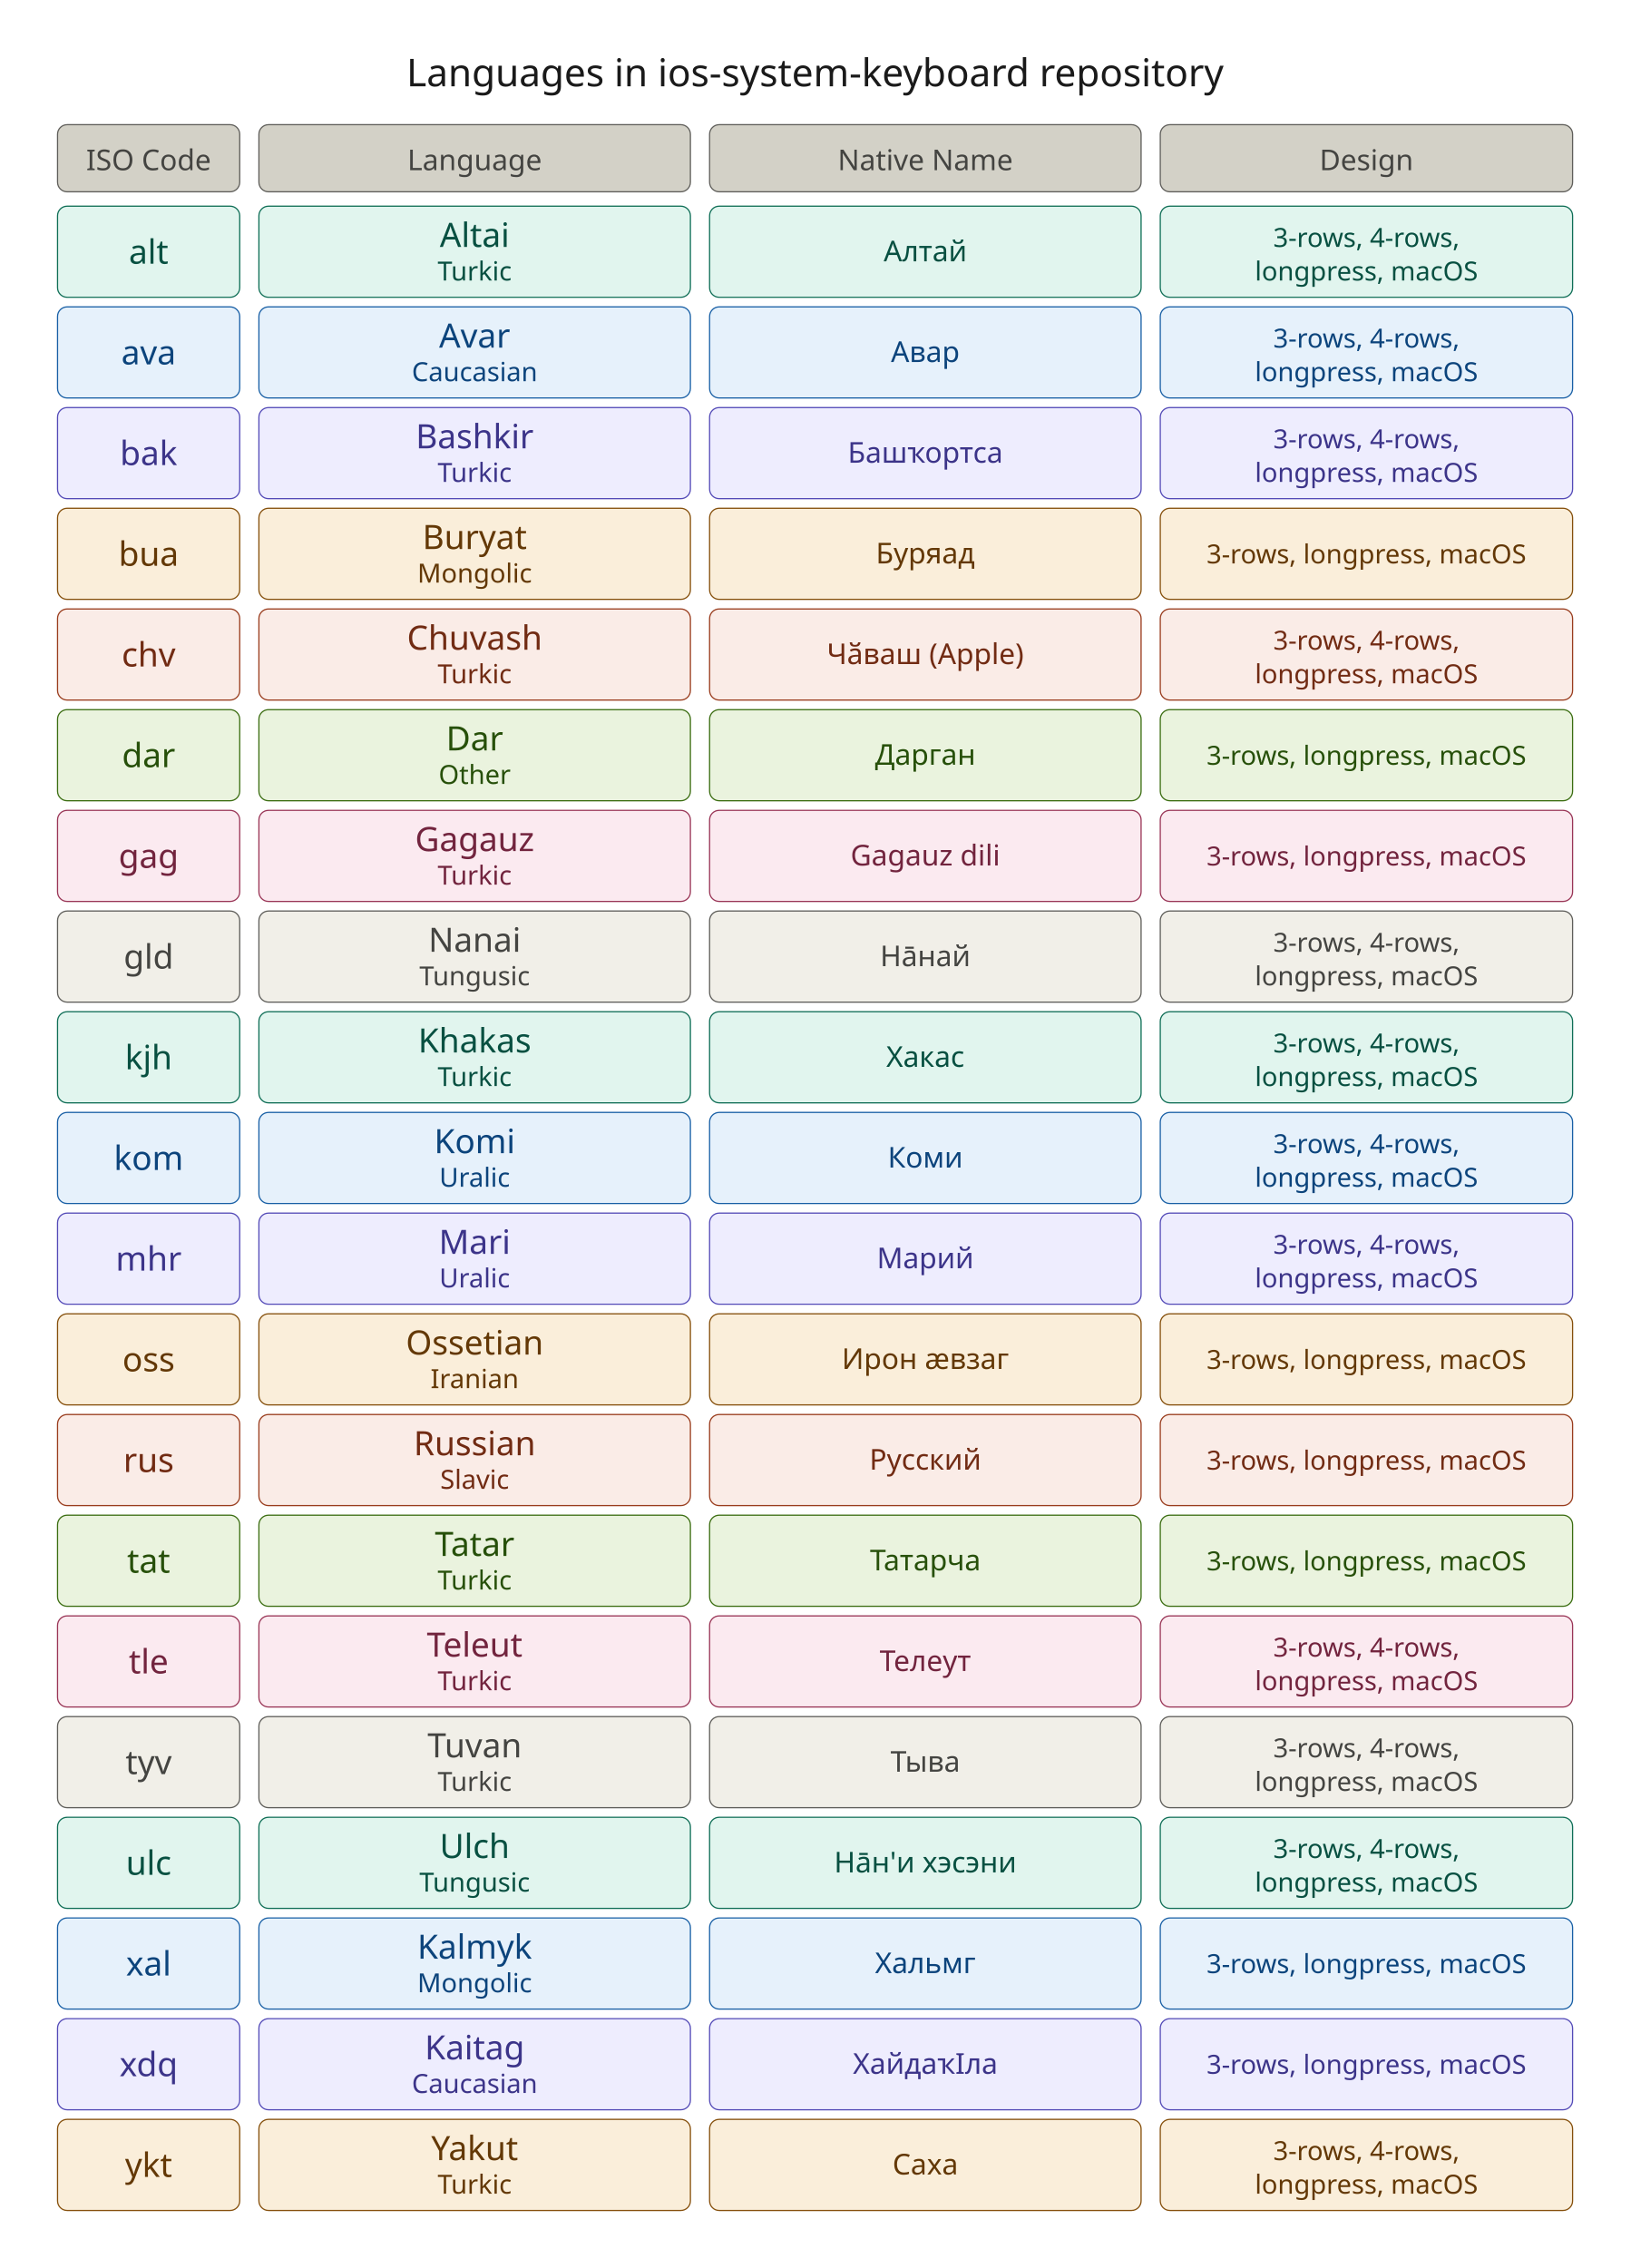
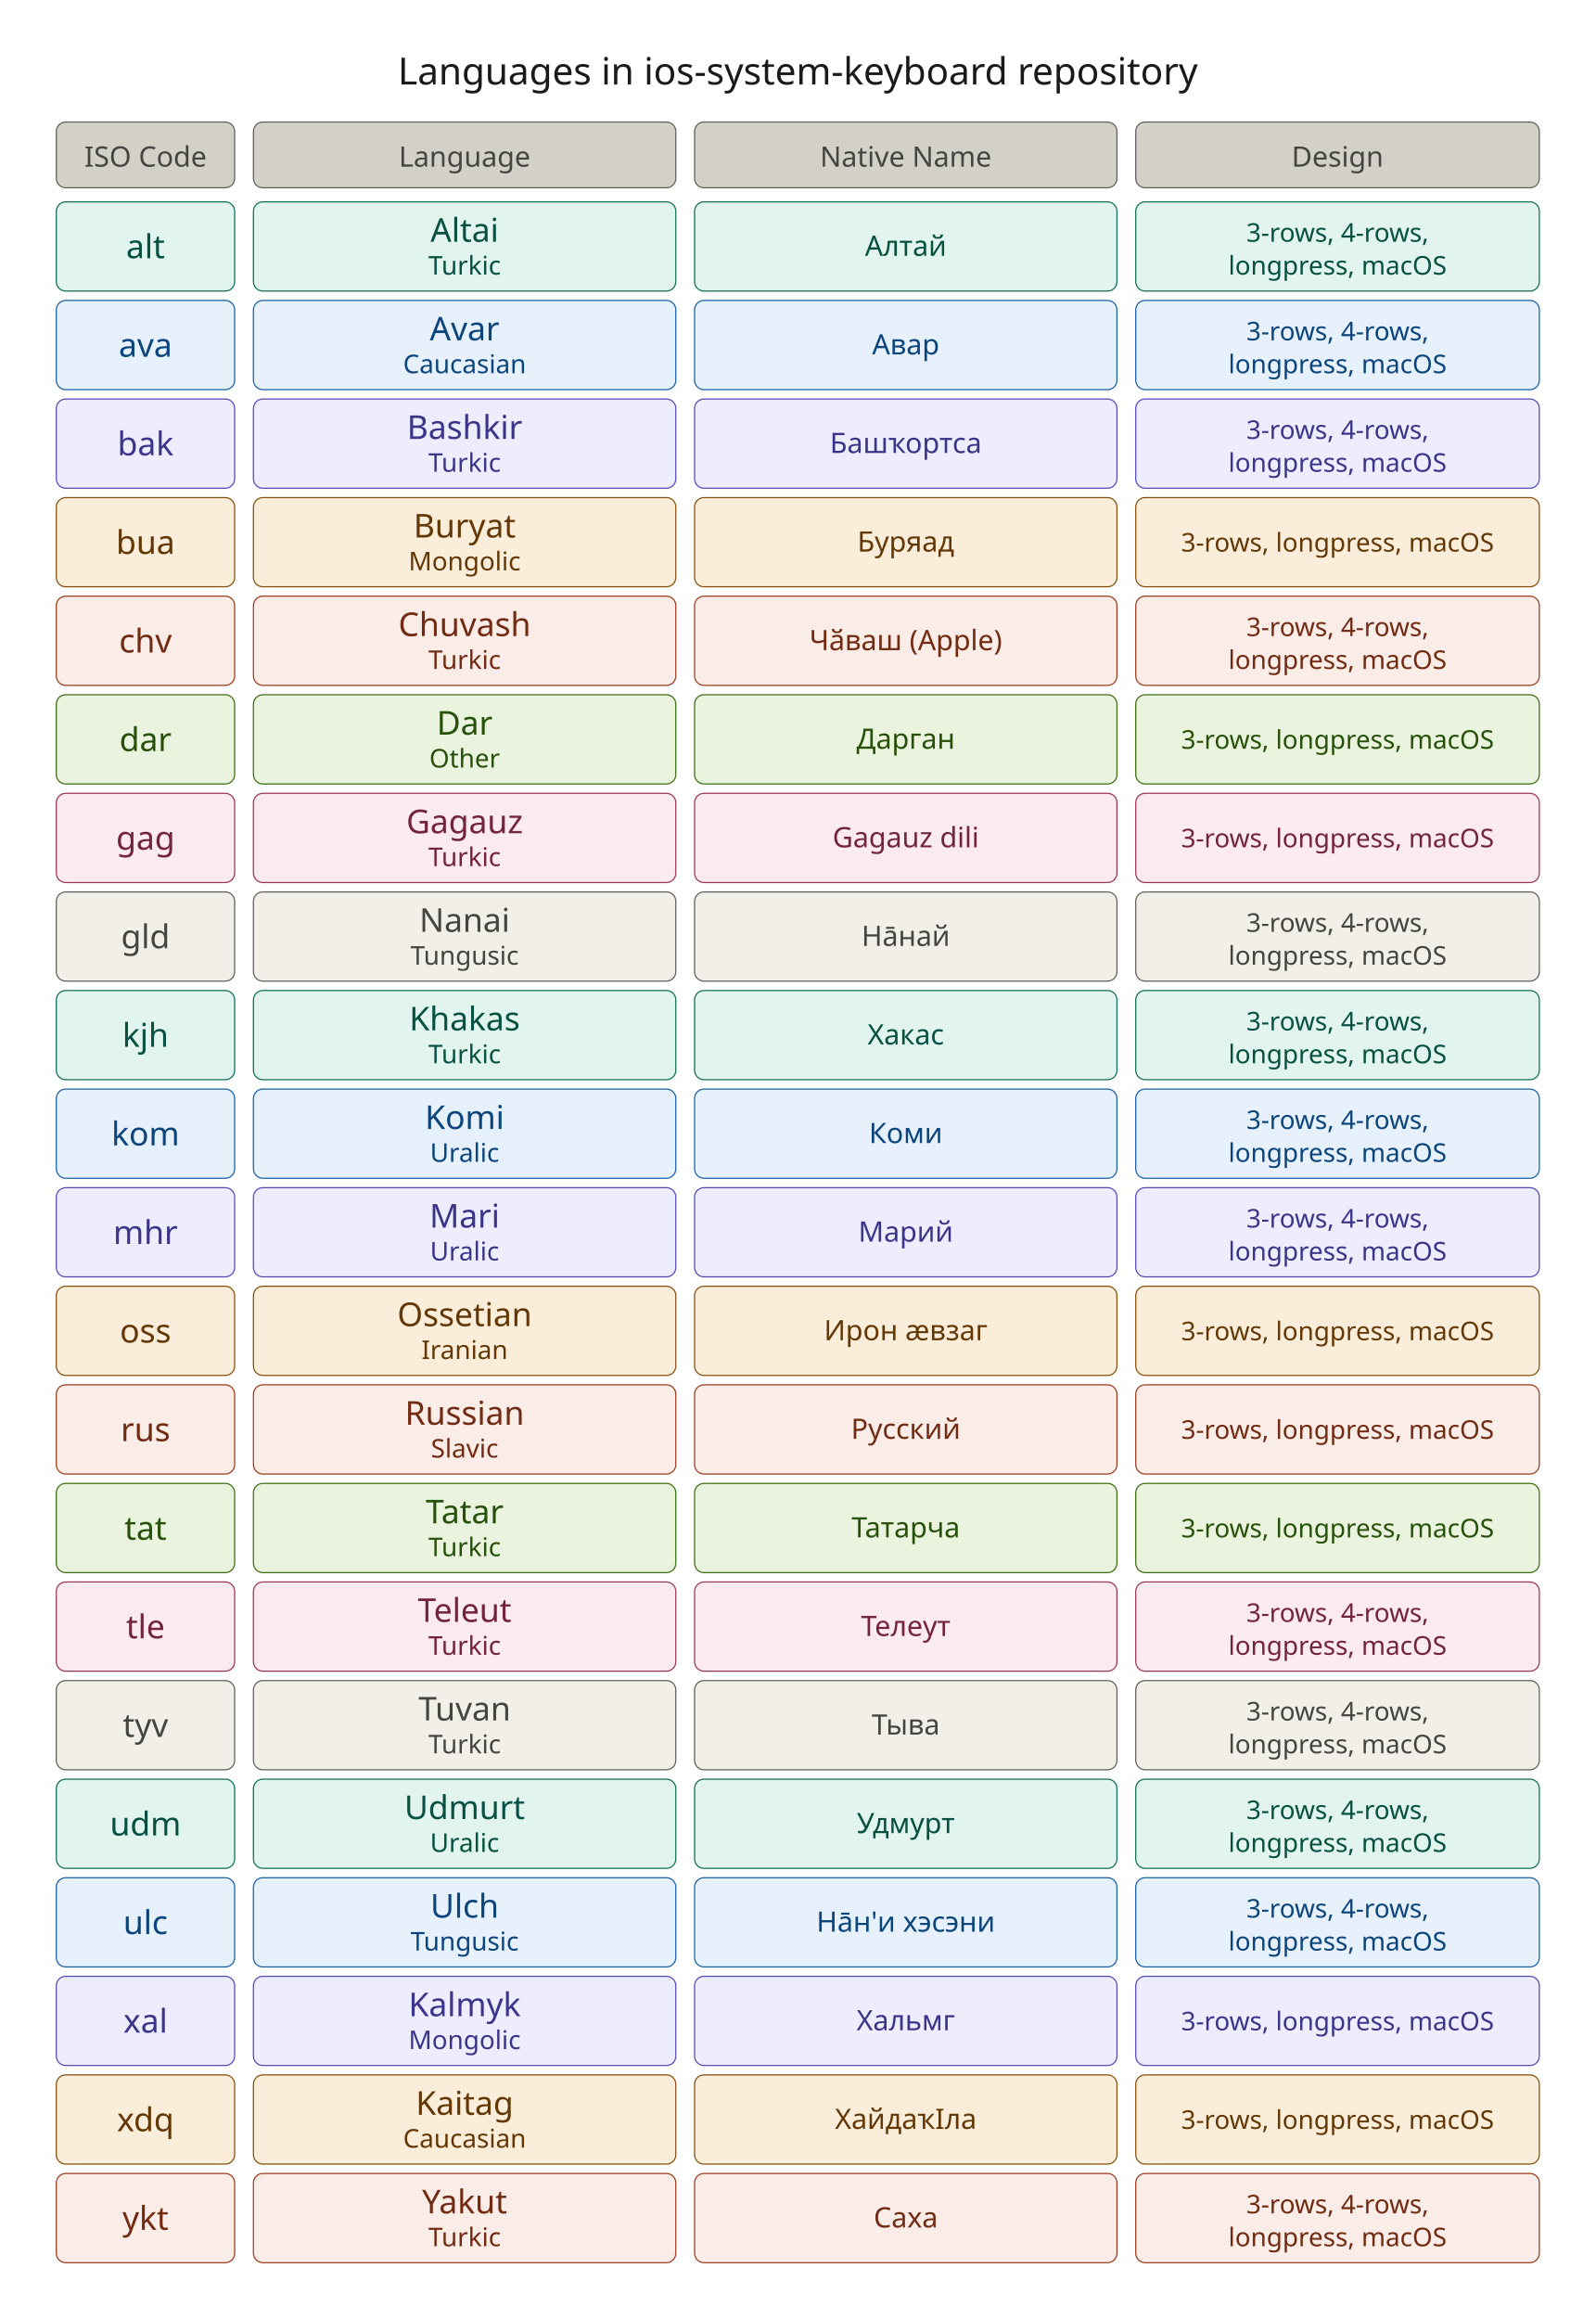
- <svg xmlns="http://www.w3.org/2000/svg" width="100%" viewBox="0 0 680 946" font-family="sans-serif">
+ <svg xmlns="http://www.w3.org/2000/svg" width="100%" viewBox="0 0 680 988" font-family="sans-serif">
  <text font-size="16" font-weight="500" fill="#1a1a1a" x="340" y="36" text-anchor="middle">Languages in ios-system-keyboard repository</text>
  <rect x="24" y="52" width="76" height="28" rx="4" fill="#D3D1C7" stroke="#5F5E5A" stroke-width="0.5" />
  <text font-size="12" fill="#444441" x="62" y="71" text-anchor="middle">ISO Code</text>
  <rect x="108" y="52" width="180" height="28" rx="4" fill="#D3D1C7" stroke="#5F5E5A" stroke-width="0.5" />
  <text font-size="12" fill="#444441" x="198" y="71" text-anchor="middle">Language</text>
  <rect x="296" y="52" width="180" height="28" rx="4" fill="#D3D1C7" stroke="#5F5E5A" stroke-width="0.5" />
  <text font-size="12" fill="#444441" x="386" y="71" text-anchor="middle">Native Name</text>
  <rect x="484" y="52" width="172" height="28" rx="4" fill="#D3D1C7" stroke="#5F5E5A" stroke-width="0.5" />
  <text font-size="12" fill="#444441" x="570" y="71" text-anchor="middle">Design</text>
  <rect x="24" y="86" width="76" height="38" rx="4" fill="#E1F5EE" stroke="#0F6E56" stroke-width="0.5" />
  <text font-size="14" font-weight="500" fill="#085041" x="62" y="110" text-anchor="middle">alt</text>
  <rect x="108" y="86" width="180" height="38" rx="4" fill="#E1F5EE" stroke="#0F6E56" stroke-width="0.5" />
  <text font-size="14" font-weight="500" fill="#085041" x="198" y="103" text-anchor="middle">Altai</text>
  <text font-size="11" fill="#085041" x="198" y="117" text-anchor="middle">Turkic</text>
  <rect x="296" y="86" width="180" height="38" rx="4" fill="#E1F5EE" stroke="#0F6E56" stroke-width="0.5" />
  <text font-size="12" fill="#085041" x="386" y="109" text-anchor="middle">Алтай</text>
  <rect x="484" y="86" width="172" height="38" rx="4" fill="#E1F5EE" stroke="#0F6E56" stroke-width="0.5" />
  <text font-size="11" fill="#085041" x="570" y="103" text-anchor="middle">3-rows, 4-rows,</text>
  <text font-size="11" fill="#085041" x="570" y="117" text-anchor="middle">longpress, macOS</text>
  <rect x="24" y="128" width="76" height="38" rx="4" fill="#E6F1FB" stroke="#185FA5" stroke-width="0.5" />
  <text font-size="14" font-weight="500" fill="#0C447C" x="62" y="152" text-anchor="middle">ava</text>
  <rect x="108" y="128" width="180" height="38" rx="4" fill="#E6F1FB" stroke="#185FA5" stroke-width="0.5" />
  <text font-size="14" font-weight="500" fill="#0C447C" x="198" y="145" text-anchor="middle">Avar</text>
  <text font-size="11" fill="#0C447C" x="198" y="159" text-anchor="middle">Caucasian</text>
  <rect x="296" y="128" width="180" height="38" rx="4" fill="#E6F1FB" stroke="#185FA5" stroke-width="0.5" />
  <text font-size="12" fill="#0C447C" x="386" y="151" text-anchor="middle">Авар</text>
  <rect x="484" y="128" width="172" height="38" rx="4" fill="#E6F1FB" stroke="#185FA5" stroke-width="0.5" />
  <text font-size="11" fill="#0C447C" x="570" y="145" text-anchor="middle">3-rows, 4-rows,</text>
  <text font-size="11" fill="#0C447C" x="570" y="159" text-anchor="middle">longpress, macOS</text>
  <rect x="24" y="170" width="76" height="38" rx="4" fill="#EEEDFE" stroke="#534AB7" stroke-width="0.5" />
  <text font-size="14" font-weight="500" fill="#3C3489" x="62" y="194" text-anchor="middle">bak</text>
  <rect x="108" y="170" width="180" height="38" rx="4" fill="#EEEDFE" stroke="#534AB7" stroke-width="0.5" />
  <text font-size="14" font-weight="500" fill="#3C3489" x="198" y="187" text-anchor="middle">Bashkir</text>
  <text font-size="11" fill="#3C3489" x="198" y="201" text-anchor="middle">Turkic</text>
  <rect x="296" y="170" width="180" height="38" rx="4" fill="#EEEDFE" stroke="#534AB7" stroke-width="0.5" />
  <text font-size="12" fill="#3C3489" x="386" y="193" text-anchor="middle">Башҡортса</text>
  <rect x="484" y="170" width="172" height="38" rx="4" fill="#EEEDFE" stroke="#534AB7" stroke-width="0.5" />
  <text font-size="11" fill="#3C3489" x="570" y="187" text-anchor="middle">3-rows, 4-rows,</text>
  <text font-size="11" fill="#3C3489" x="570" y="201" text-anchor="middle">longpress, macOS</text>
  <rect x="24" y="212" width="76" height="38" rx="4" fill="#FAEEDA" stroke="#854F0B" stroke-width="0.5" />
  <text font-size="14" font-weight="500" fill="#633806" x="62" y="236" text-anchor="middle">bua</text>
  <rect x="108" y="212" width="180" height="38" rx="4" fill="#FAEEDA" stroke="#854F0B" stroke-width="0.5" />
  <text font-size="14" font-weight="500" fill="#633806" x="198" y="229" text-anchor="middle">Buryat</text>
  <text font-size="11" fill="#633806" x="198" y="243" text-anchor="middle">Mongolic</text>
  <rect x="296" y="212" width="180" height="38" rx="4" fill="#FAEEDA" stroke="#854F0B" stroke-width="0.5" />
  <text font-size="12" fill="#633806" x="386" y="235" text-anchor="middle">Буряад</text>
  <rect x="484" y="212" width="172" height="38" rx="4" fill="#FAEEDA" stroke="#854F0B" stroke-width="0.5" />
  <text font-size="11" fill="#633806" x="570" y="235" text-anchor="middle">3-rows, longpress, macOS</text>
  <rect x="24" y="254" width="76" height="38" rx="4" fill="#FAECE7" stroke="#993C1D" stroke-width="0.5" />
  <text font-size="14" font-weight="500" fill="#712B13" x="62" y="278" text-anchor="middle">chv</text>
  <rect x="108" y="254" width="180" height="38" rx="4" fill="#FAECE7" stroke="#993C1D" stroke-width="0.5" />
  <text font-size="14" font-weight="500" fill="#712B13" x="198" y="271" text-anchor="middle">Chuvash</text>
  <text font-size="11" fill="#712B13" x="198" y="285" text-anchor="middle">Turkic</text>
  <rect x="296" y="254" width="180" height="38" rx="4" fill="#FAECE7" stroke="#993C1D" stroke-width="0.5" />
  <text font-size="12" fill="#712B13" x="386" y="277" text-anchor="middle">Чӑваш (Apple)</text>
  <rect x="484" y="254" width="172" height="38" rx="4" fill="#FAECE7" stroke="#993C1D" stroke-width="0.5" />
  <text font-size="11" fill="#712B13" x="570" y="271" text-anchor="middle">3-rows, 4-rows,</text>
  <text font-size="11" fill="#712B13" x="570" y="285" text-anchor="middle">longpress, macOS</text>
  <rect x="24" y="296" width="76" height="38" rx="4" fill="#EAF3DE" stroke="#3B6D11" stroke-width="0.5" />
  <text font-size="14" font-weight="500" fill="#27500A" x="62" y="320" text-anchor="middle">dar</text>
  <rect x="108" y="296" width="180" height="38" rx="4" fill="#EAF3DE" stroke="#3B6D11" stroke-width="0.5" />
  <text font-size="14" font-weight="500" fill="#27500A" x="198" y="313" text-anchor="middle">Dar</text>
  <text font-size="11" fill="#27500A" x="198" y="327" text-anchor="middle">Other</text>
  <rect x="296" y="296" width="180" height="38" rx="4" fill="#EAF3DE" stroke="#3B6D11" stroke-width="0.5" />
  <text font-size="12" fill="#27500A" x="386" y="319" text-anchor="middle">Дарган</text>
  <rect x="484" y="296" width="172" height="38" rx="4" fill="#EAF3DE" stroke="#3B6D11" stroke-width="0.5" />
  <text font-size="11" fill="#27500A" x="570" y="319" text-anchor="middle">3-rows, longpress, macOS</text>
  <rect x="24" y="338" width="76" height="38" rx="4" fill="#FBEAF0" stroke="#993556" stroke-width="0.5" />
  <text font-size="14" font-weight="500" fill="#72243E" x="62" y="362" text-anchor="middle">gag</text>
  <rect x="108" y="338" width="180" height="38" rx="4" fill="#FBEAF0" stroke="#993556" stroke-width="0.5" />
  <text font-size="14" font-weight="500" fill="#72243E" x="198" y="355" text-anchor="middle">Gagauz</text>
  <text font-size="11" fill="#72243E" x="198" y="369" text-anchor="middle">Turkic</text>
  <rect x="296" y="338" width="180" height="38" rx="4" fill="#FBEAF0" stroke="#993556" stroke-width="0.5" />
  <text font-size="12" fill="#72243E" x="386" y="361" text-anchor="middle">Gagauz dili</text>
  <rect x="484" y="338" width="172" height="38" rx="4" fill="#FBEAF0" stroke="#993556" stroke-width="0.5" />
  <text font-size="11" fill="#72243E" x="570" y="361" text-anchor="middle">3-rows, longpress, macOS</text>
  <rect x="24" y="380" width="76" height="38" rx="4" fill="#F1EFE8" stroke="#5F5E5A" stroke-width="0.5" />
  <text font-size="14" font-weight="500" fill="#444441" x="62" y="404" text-anchor="middle">gld</text>
  <rect x="108" y="380" width="180" height="38" rx="4" fill="#F1EFE8" stroke="#5F5E5A" stroke-width="0.5" />
  <text font-size="14" font-weight="500" fill="#444441" x="198" y="397" text-anchor="middle">Nanai</text>
  <text font-size="11" fill="#444441" x="198" y="411" text-anchor="middle">Tungusic</text>
  <rect x="296" y="380" width="180" height="38" rx="4" fill="#F1EFE8" stroke="#5F5E5A" stroke-width="0.5" />
  <text font-size="12" fill="#444441" x="386" y="403" text-anchor="middle">На̄най</text>
  <rect x="484" y="380" width="172" height="38" rx="4" fill="#F1EFE8" stroke="#5F5E5A" stroke-width="0.5" />
  <text font-size="11" fill="#444441" x="570" y="397" text-anchor="middle">3-rows, 4-rows,</text>
  <text font-size="11" fill="#444441" x="570" y="411" text-anchor="middle">longpress, macOS</text>
  <rect x="24" y="422" width="76" height="38" rx="4" fill="#E1F5EE" stroke="#0F6E56" stroke-width="0.5" />
  <text font-size="14" font-weight="500" fill="#085041" x="62" y="446" text-anchor="middle">kjh</text>
  <rect x="108" y="422" width="180" height="38" rx="4" fill="#E1F5EE" stroke="#0F6E56" stroke-width="0.5" />
  <text font-size="14" font-weight="500" fill="#085041" x="198" y="439" text-anchor="middle">Khakas</text>
  <text font-size="11" fill="#085041" x="198" y="453" text-anchor="middle">Turkic</text>
  <rect x="296" y="422" width="180" height="38" rx="4" fill="#E1F5EE" stroke="#0F6E56" stroke-width="0.5" />
  <text font-size="12" fill="#085041" x="386" y="445" text-anchor="middle">Хакас</text>
  <rect x="484" y="422" width="172" height="38" rx="4" fill="#E1F5EE" stroke="#0F6E56" stroke-width="0.5" />
  <text font-size="11" fill="#085041" x="570" y="439" text-anchor="middle">3-rows, 4-rows,</text>
  <text font-size="11" fill="#085041" x="570" y="453" text-anchor="middle">longpress, macOS</text>
  <rect x="24" y="464" width="76" height="38" rx="4" fill="#E6F1FB" stroke="#185FA5" stroke-width="0.5" />
  <text font-size="14" font-weight="500" fill="#0C447C" x="62" y="488" text-anchor="middle">kom</text>
  <rect x="108" y="464" width="180" height="38" rx="4" fill="#E6F1FB" stroke="#185FA5" stroke-width="0.5" />
  <text font-size="14" font-weight="500" fill="#0C447C" x="198" y="481" text-anchor="middle">Komi</text>
  <text font-size="11" fill="#0C447C" x="198" y="495" text-anchor="middle">Uralic</text>
  <rect x="296" y="464" width="180" height="38" rx="4" fill="#E6F1FB" stroke="#185FA5" stroke-width="0.5" />
  <text font-size="12" fill="#0C447C" x="386" y="487" text-anchor="middle">Коми</text>
  <rect x="484" y="464" width="172" height="38" rx="4" fill="#E6F1FB" stroke="#185FA5" stroke-width="0.5" />
  <text font-size="11" fill="#0C447C" x="570" y="481" text-anchor="middle">3-rows, 4-rows,</text>
  <text font-size="11" fill="#0C447C" x="570" y="495" text-anchor="middle">longpress, macOS</text>
  <rect x="24" y="506" width="76" height="38" rx="4" fill="#EEEDFE" stroke="#534AB7" stroke-width="0.5" />
  <text font-size="14" font-weight="500" fill="#3C3489" x="62" y="530" text-anchor="middle">mhr</text>
  <rect x="108" y="506" width="180" height="38" rx="4" fill="#EEEDFE" stroke="#534AB7" stroke-width="0.5" />
  <text font-size="14" font-weight="500" fill="#3C3489" x="198" y="523" text-anchor="middle">Mari</text>
  <text font-size="11" fill="#3C3489" x="198" y="537" text-anchor="middle">Uralic</text>
  <rect x="296" y="506" width="180" height="38" rx="4" fill="#EEEDFE" stroke="#534AB7" stroke-width="0.5" />
  <text font-size="12" fill="#3C3489" x="386" y="529" text-anchor="middle">Марий</text>
  <rect x="484" y="506" width="172" height="38" rx="4" fill="#EEEDFE" stroke="#534AB7" stroke-width="0.5" />
  <text font-size="11" fill="#3C3489" x="570" y="523" text-anchor="middle">3-rows, 4-rows,</text>
  <text font-size="11" fill="#3C3489" x="570" y="537" text-anchor="middle">longpress, macOS</text>
  <rect x="24" y="548" width="76" height="38" rx="4" fill="#FAEEDA" stroke="#854F0B" stroke-width="0.5" />
  <text font-size="14" font-weight="500" fill="#633806" x="62" y="572" text-anchor="middle">oss</text>
  <rect x="108" y="548" width="180" height="38" rx="4" fill="#FAEEDA" stroke="#854F0B" stroke-width="0.5" />
  <text font-size="14" font-weight="500" fill="#633806" x="198" y="565" text-anchor="middle">Ossetian</text>
  <text font-size="11" fill="#633806" x="198" y="579" text-anchor="middle">Iranian</text>
  <rect x="296" y="548" width="180" height="38" rx="4" fill="#FAEEDA" stroke="#854F0B" stroke-width="0.5" />
  <text font-size="12" fill="#633806" x="386" y="571" text-anchor="middle">Ирон ӕвзаг</text>
  <rect x="484" y="548" width="172" height="38" rx="4" fill="#FAEEDA" stroke="#854F0B" stroke-width="0.5" />
  <text font-size="11" fill="#633806" x="570" y="571" text-anchor="middle">3-rows, longpress, macOS</text>
  <rect x="24" y="590" width="76" height="38" rx="4" fill="#FAECE7" stroke="#993C1D" stroke-width="0.5" />
  <text font-size="14" font-weight="500" fill="#712B13" x="62" y="614" text-anchor="middle">rus</text>
  <rect x="108" y="590" width="180" height="38" rx="4" fill="#FAECE7" stroke="#993C1D" stroke-width="0.5" />
  <text font-size="14" font-weight="500" fill="#712B13" x="198" y="607" text-anchor="middle">Russian</text>
  <text font-size="11" fill="#712B13" x="198" y="621" text-anchor="middle">Slavic</text>
  <rect x="296" y="590" width="180" height="38" rx="4" fill="#FAECE7" stroke="#993C1D" stroke-width="0.5" />
  <text font-size="12" fill="#712B13" x="386" y="613" text-anchor="middle">Русский</text>
  <rect x="484" y="590" width="172" height="38" rx="4" fill="#FAECE7" stroke="#993C1D" stroke-width="0.5" />
  <text font-size="11" fill="#712B13" x="570" y="613" text-anchor="middle">3-rows, longpress, macOS</text>
  <rect x="24" y="632" width="76" height="38" rx="4" fill="#EAF3DE" stroke="#3B6D11" stroke-width="0.5" />
  <text font-size="14" font-weight="500" fill="#27500A" x="62" y="656" text-anchor="middle">tat</text>
  <rect x="108" y="632" width="180" height="38" rx="4" fill="#EAF3DE" stroke="#3B6D11" stroke-width="0.5" />
  <text font-size="14" font-weight="500" fill="#27500A" x="198" y="649" text-anchor="middle">Tatar</text>
  <text font-size="11" fill="#27500A" x="198" y="663" text-anchor="middle">Turkic</text>
  <rect x="296" y="632" width="180" height="38" rx="4" fill="#EAF3DE" stroke="#3B6D11" stroke-width="0.5" />
  <text font-size="12" fill="#27500A" x="386" y="655" text-anchor="middle">Татарча</text>
  <rect x="484" y="632" width="172" height="38" rx="4" fill="#EAF3DE" stroke="#3B6D11" stroke-width="0.5" />
  <text font-size="11" fill="#27500A" x="570" y="655" text-anchor="middle">3-rows, longpress, macOS</text>
  <rect x="24" y="674" width="76" height="38" rx="4" fill="#FBEAF0" stroke="#993556" stroke-width="0.5" />
  <text font-size="14" font-weight="500" fill="#72243E" x="62" y="698" text-anchor="middle">tle</text>
  <rect x="108" y="674" width="180" height="38" rx="4" fill="#FBEAF0" stroke="#993556" stroke-width="0.5" />
  <text font-size="14" font-weight="500" fill="#72243E" x="198" y="691" text-anchor="middle">Teleut</text>
  <text font-size="11" fill="#72243E" x="198" y="705" text-anchor="middle">Turkic</text>
  <rect x="296" y="674" width="180" height="38" rx="4" fill="#FBEAF0" stroke="#993556" stroke-width="0.5" />
  <text font-size="12" fill="#72243E" x="386" y="697" text-anchor="middle">Телеут</text>
  <rect x="484" y="674" width="172" height="38" rx="4" fill="#FBEAF0" stroke="#993556" stroke-width="0.5" />
  <text font-size="11" fill="#72243E" x="570" y="691" text-anchor="middle">3-rows, 4-rows,</text>
  <text font-size="11" fill="#72243E" x="570" y="705" text-anchor="middle">longpress, macOS</text>
  <rect x="24" y="716" width="76" height="38" rx="4" fill="#F1EFE8" stroke="#5F5E5A" stroke-width="0.5" />
  <text font-size="14" font-weight="500" fill="#444441" x="62" y="740" text-anchor="middle">tyv</text>
  <rect x="108" y="716" width="180" height="38" rx="4" fill="#F1EFE8" stroke="#5F5E5A" stroke-width="0.5" />
  <text font-size="14" font-weight="500" fill="#444441" x="198" y="733" text-anchor="middle">Tuvan</text>
  <text font-size="11" fill="#444441" x="198" y="747" text-anchor="middle">Turkic</text>
  <rect x="296" y="716" width="180" height="38" rx="4" fill="#F1EFE8" stroke="#5F5E5A" stroke-width="0.5" />
  <text font-size="12" fill="#444441" x="386" y="739" text-anchor="middle">Тыва</text>
  <rect x="484" y="716" width="172" height="38" rx="4" fill="#F1EFE8" stroke="#5F5E5A" stroke-width="0.5" />
  <text font-size="11" fill="#444441" x="570" y="733" text-anchor="middle">3-rows, 4-rows,</text>
  <text font-size="11" fill="#444441" x="570" y="747" text-anchor="middle">longpress, macOS</text>
  <rect x="24" y="758" width="76" height="38" rx="4" fill="#E1F5EE" stroke="#0F6E56" stroke-width="0.5" />
-   <text font-size="14" font-weight="500" fill="#085041" x="62" y="782" text-anchor="middle">ulc</text>
+   <text font-size="14" font-weight="500" fill="#085041" x="62" y="782" text-anchor="middle">udm</text>
  <rect x="108" y="758" width="180" height="38" rx="4" fill="#E1F5EE" stroke="#0F6E56" stroke-width="0.5" />
-   <text font-size="14" font-weight="500" fill="#085041" x="198" y="775" text-anchor="middle">Ulch</text>
-   <text font-size="11" fill="#085041" x="198" y="789" text-anchor="middle">Tungusic</text>
+   <text font-size="14" font-weight="500" fill="#085041" x="198" y="775" text-anchor="middle">Udmurt</text>
+   <text font-size="11" fill="#085041" x="198" y="789" text-anchor="middle">Uralic</text>
  <rect x="296" y="758" width="180" height="38" rx="4" fill="#E1F5EE" stroke="#0F6E56" stroke-width="0.5" />
-   <text font-size="12" fill="#085041" x="386" y="781" text-anchor="middle">Нāн'и хэсэни</text>
+   <text font-size="12" fill="#085041" x="386" y="781" text-anchor="middle">Удмурт</text>
  <rect x="484" y="758" width="172" height="38" rx="4" fill="#E1F5EE" stroke="#0F6E56" stroke-width="0.5" />
  <text font-size="11" fill="#085041" x="570" y="775" text-anchor="middle">3-rows, 4-rows,</text>
  <text font-size="11" fill="#085041" x="570" y="789" text-anchor="middle">longpress, macOS</text>
  <rect x="24" y="800" width="76" height="38" rx="4" fill="#E6F1FB" stroke="#185FA5" stroke-width="0.5" />
-   <text font-size="14" font-weight="500" fill="#0C447C" x="62" y="824" text-anchor="middle">xal</text>
+   <text font-size="14" font-weight="500" fill="#0C447C" x="62" y="824" text-anchor="middle">ulc</text>
  <rect x="108" y="800" width="180" height="38" rx="4" fill="#E6F1FB" stroke="#185FA5" stroke-width="0.5" />
-   <text font-size="14" font-weight="500" fill="#0C447C" x="198" y="817" text-anchor="middle">Kalmyk</text>
-   <text font-size="11" fill="#0C447C" x="198" y="831" text-anchor="middle">Mongolic</text>
+   <text font-size="14" font-weight="500" fill="#0C447C" x="198" y="817" text-anchor="middle">Ulch</text>
+   <text font-size="11" fill="#0C447C" x="198" y="831" text-anchor="middle">Tungusic</text>
  <rect x="296" y="800" width="180" height="38" rx="4" fill="#E6F1FB" stroke="#185FA5" stroke-width="0.5" />
-   <text font-size="12" fill="#0C447C" x="386" y="823" text-anchor="middle">Хальмг</text>
+   <text font-size="12" fill="#0C447C" x="386" y="823" text-anchor="middle">Нāн'и хэсэни</text>
  <rect x="484" y="800" width="172" height="38" rx="4" fill="#E6F1FB" stroke="#185FA5" stroke-width="0.5" />
-   <text font-size="11" fill="#0C447C" x="570" y="823" text-anchor="middle">3-rows, longpress, macOS</text>
+   <text font-size="11" fill="#0C447C" x="570" y="817" text-anchor="middle">3-rows, 4-rows,</text>
+   <text font-size="11" fill="#0C447C" x="570" y="831" text-anchor="middle">longpress, macOS</text>
  <rect x="24" y="842" width="76" height="38" rx="4" fill="#EEEDFE" stroke="#534AB7" stroke-width="0.5" />
-   <text font-size="14" font-weight="500" fill="#3C3489" x="62" y="866" text-anchor="middle">xdq</text>
+   <text font-size="14" font-weight="500" fill="#3C3489" x="62" y="866" text-anchor="middle">xal</text>
  <rect x="108" y="842" width="180" height="38" rx="4" fill="#EEEDFE" stroke="#534AB7" stroke-width="0.5" />
-   <text font-size="14" font-weight="500" fill="#3C3489" x="198" y="859" text-anchor="middle">Kaitag</text>
-   <text font-size="11" fill="#3C3489" x="198" y="873" text-anchor="middle">Caucasian</text>
+   <text font-size="14" font-weight="500" fill="#3C3489" x="198" y="859" text-anchor="middle">Kalmyk</text>
+   <text font-size="11" fill="#3C3489" x="198" y="873" text-anchor="middle">Mongolic</text>
  <rect x="296" y="842" width="180" height="38" rx="4" fill="#EEEDFE" stroke="#534AB7" stroke-width="0.5" />
-   <text font-size="12" fill="#3C3489" x="386" y="865" text-anchor="middle">Хайдаҡӏла</text>
+   <text font-size="12" fill="#3C3489" x="386" y="865" text-anchor="middle">Хальмг</text>
  <rect x="484" y="842" width="172" height="38" rx="4" fill="#EEEDFE" stroke="#534AB7" stroke-width="0.5" />
  <text font-size="11" fill="#3C3489" x="570" y="865" text-anchor="middle">3-rows, longpress, macOS</text>
  <rect x="24" y="884" width="76" height="38" rx="4" fill="#FAEEDA" stroke="#854F0B" stroke-width="0.5" />
-   <text font-size="14" font-weight="500" fill="#633806" x="62" y="908" text-anchor="middle">ykt</text>
+   <text font-size="14" font-weight="500" fill="#633806" x="62" y="908" text-anchor="middle">xdq</text>
  <rect x="108" y="884" width="180" height="38" rx="4" fill="#FAEEDA" stroke="#854F0B" stroke-width="0.5" />
-   <text font-size="14" font-weight="500" fill="#633806" x="198" y="901" text-anchor="middle">Yakut</text>
-   <text font-size="11" fill="#633806" x="198" y="915" text-anchor="middle">Turkic</text>
+   <text font-size="14" font-weight="500" fill="#633806" x="198" y="901" text-anchor="middle">Kaitag</text>
+   <text font-size="11" fill="#633806" x="198" y="915" text-anchor="middle">Caucasian</text>
  <rect x="296" y="884" width="180" height="38" rx="4" fill="#FAEEDA" stroke="#854F0B" stroke-width="0.5" />
-   <text font-size="12" fill="#633806" x="386" y="907" text-anchor="middle">Саха</text>
+   <text font-size="12" fill="#633806" x="386" y="907" text-anchor="middle">Хайдаҡӏла</text>
  <rect x="484" y="884" width="172" height="38" rx="4" fill="#FAEEDA" stroke="#854F0B" stroke-width="0.5" />
-   <text font-size="11" fill="#633806" x="570" y="901" text-anchor="middle">3-rows, 4-rows,</text>
-   <text font-size="11" fill="#633806" x="570" y="915" text-anchor="middle">longpress, macOS</text>
+   <text font-size="11" fill="#633806" x="570" y="907" text-anchor="middle">3-rows, longpress, macOS</text>
+   <rect x="24" y="926" width="76" height="38" rx="4" fill="#FAECE7" stroke="#993C1D" stroke-width="0.5" />
+   <text font-size="14" font-weight="500" fill="#712B13" x="62" y="950" text-anchor="middle">ykt</text>
+   <rect x="108" y="926" width="180" height="38" rx="4" fill="#FAECE7" stroke="#993C1D" stroke-width="0.5" />
+   <text font-size="14" font-weight="500" fill="#712B13" x="198" y="943" text-anchor="middle">Yakut</text>
+   <text font-size="11" fill="#712B13" x="198" y="957" text-anchor="middle">Turkic</text>
+   <rect x="296" y="926" width="180" height="38" rx="4" fill="#FAECE7" stroke="#993C1D" stroke-width="0.5" />
+   <text font-size="12" fill="#712B13" x="386" y="949" text-anchor="middle">Саха</text>
+   <rect x="484" y="926" width="172" height="38" rx="4" fill="#FAECE7" stroke="#993C1D" stroke-width="0.5" />
+   <text font-size="11" fill="#712B13" x="570" y="943" text-anchor="middle">3-rows, 4-rows,</text>
+   <text font-size="11" fill="#712B13" x="570" y="957" text-anchor="middle">longpress, macOS</text>
</svg>
